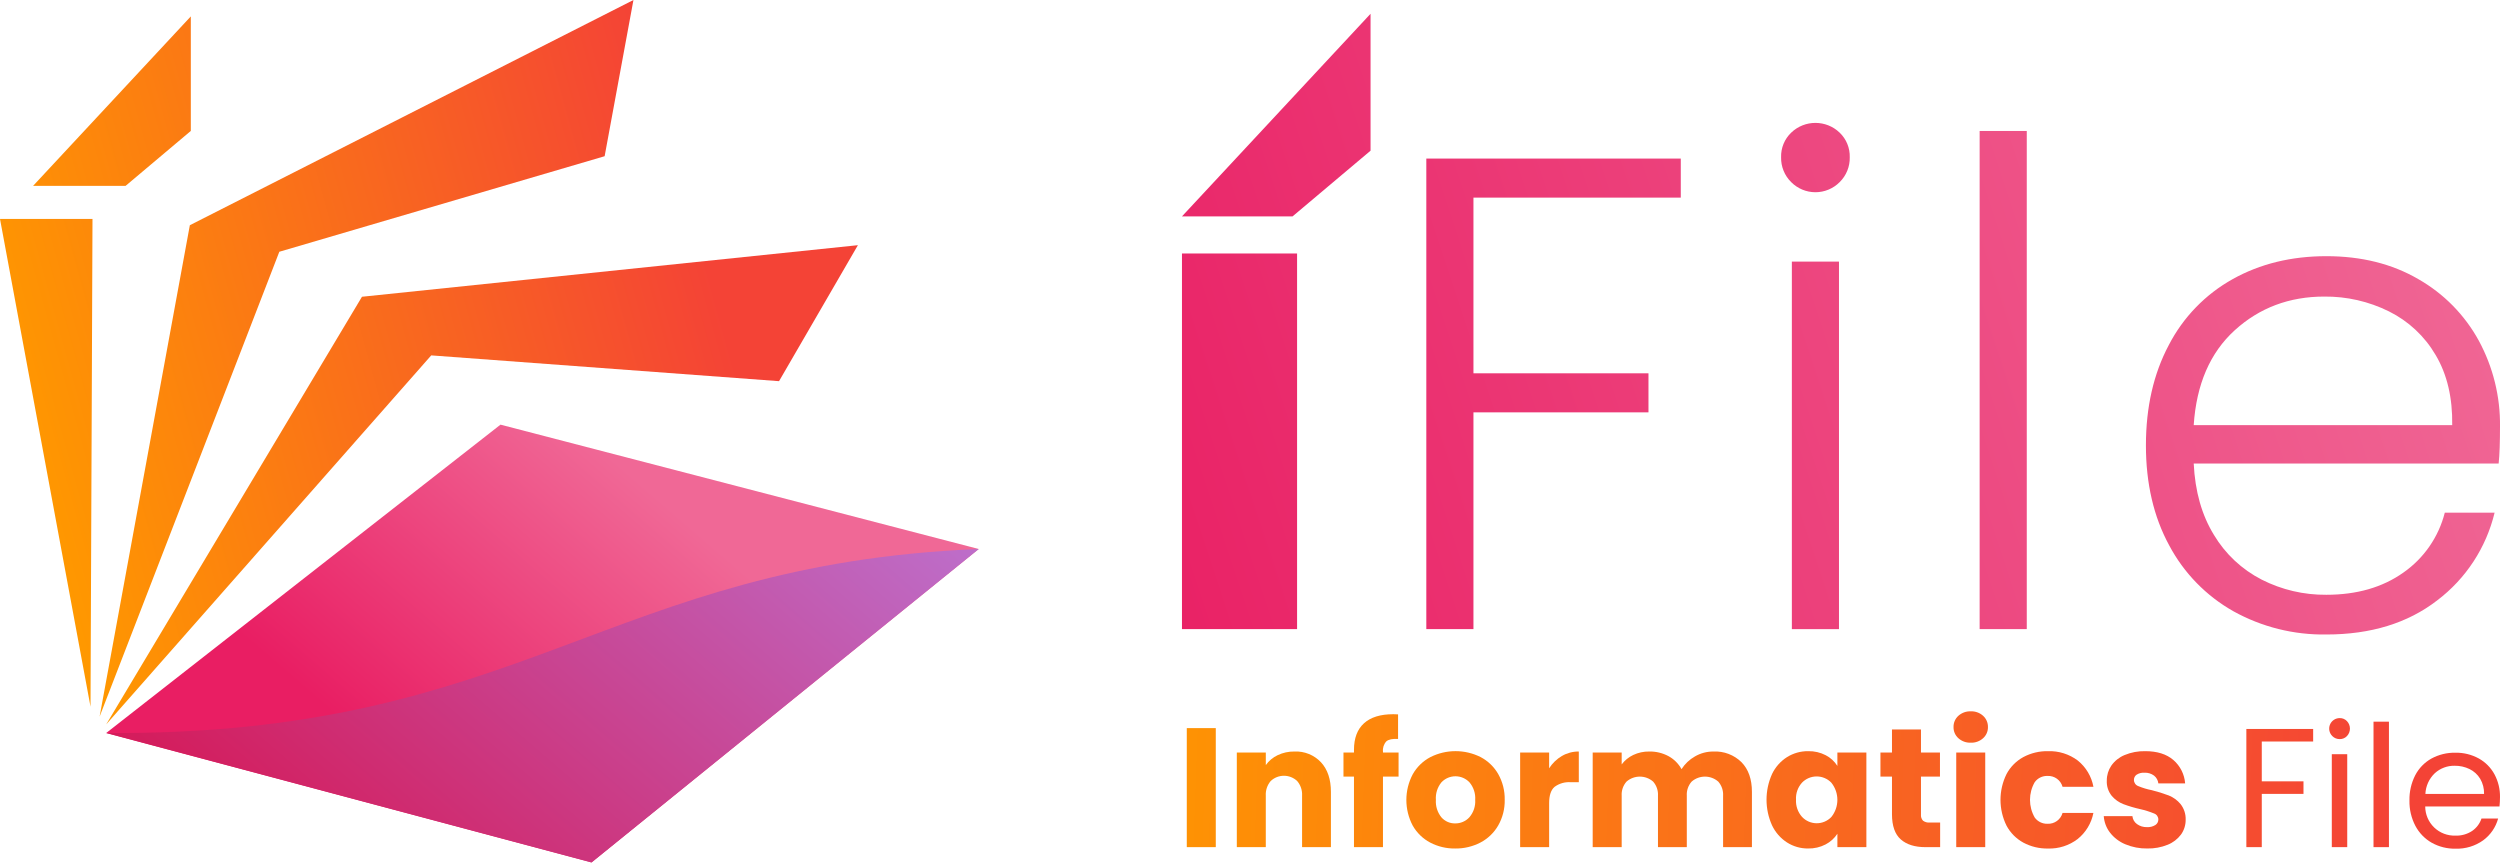
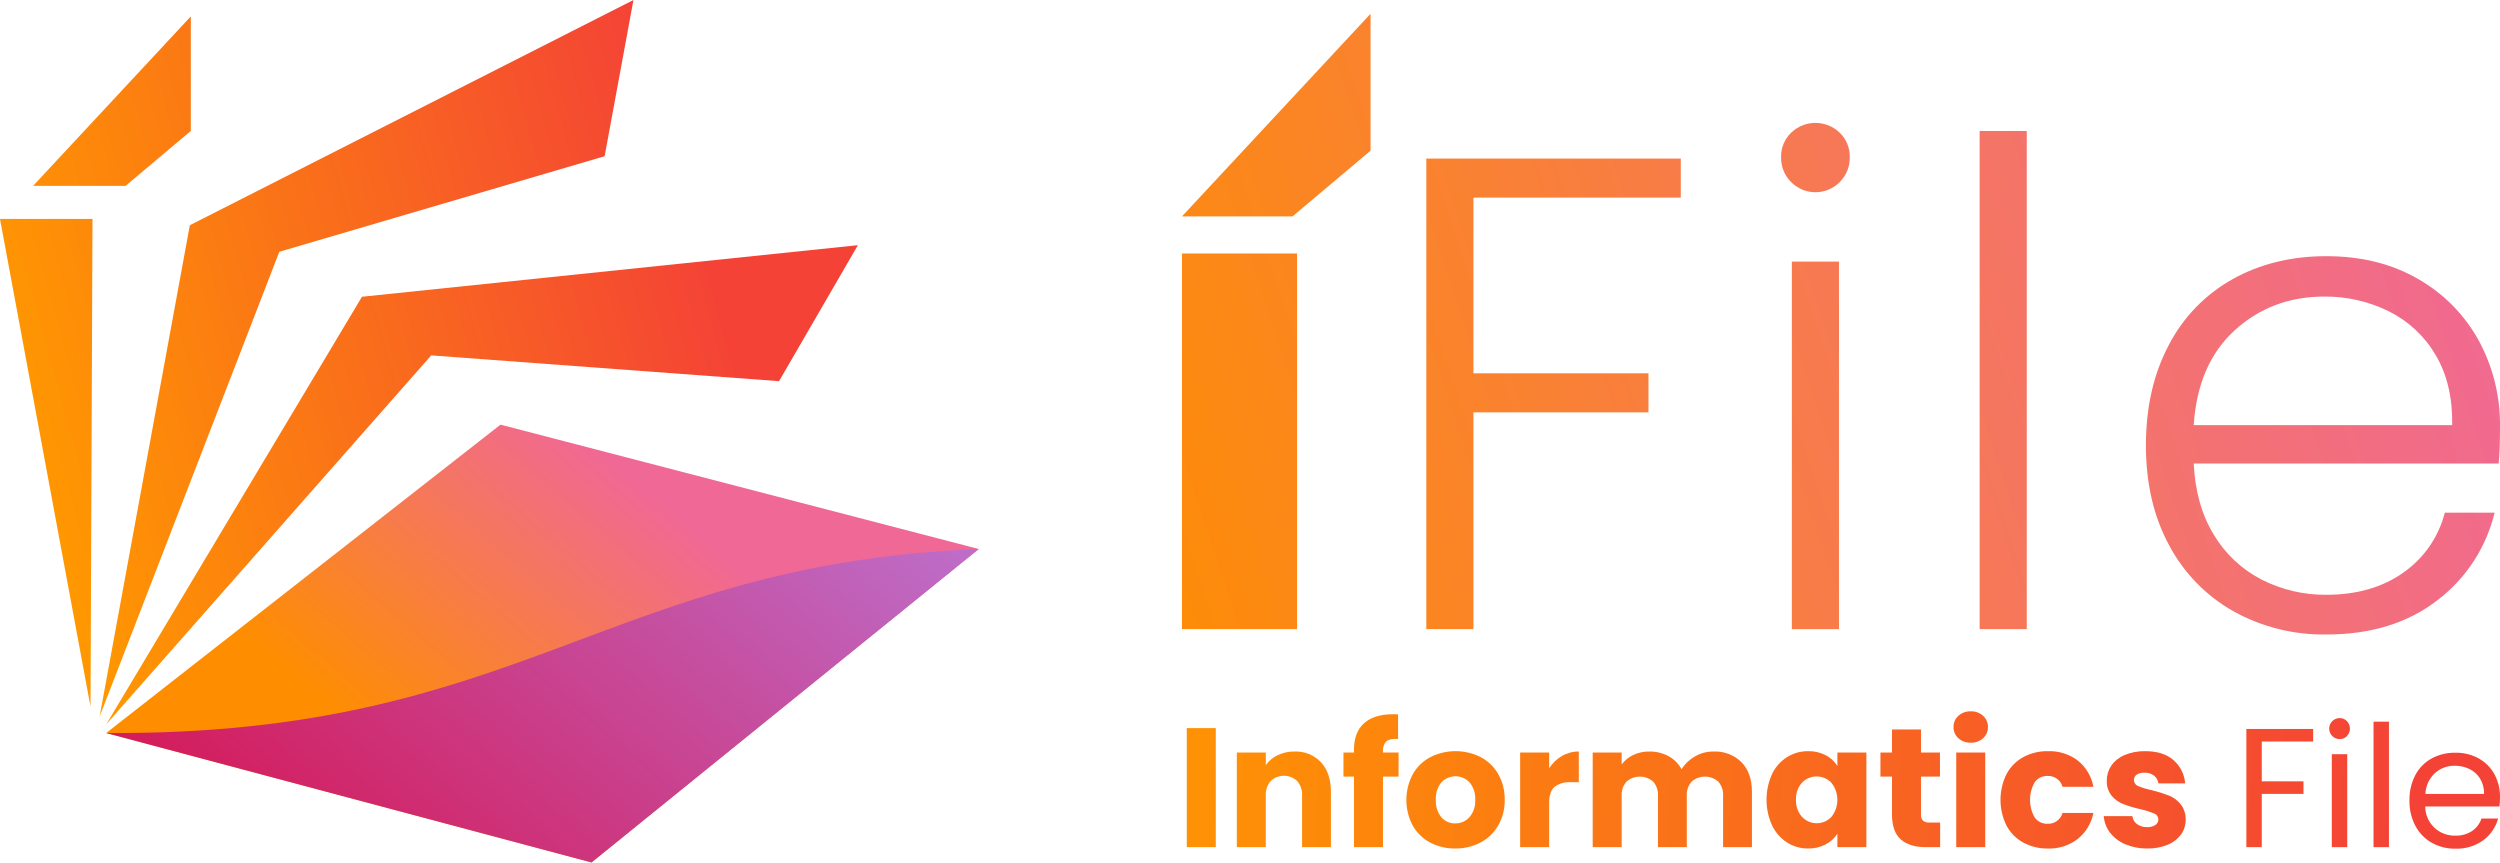
<svg xmlns="http://www.w3.org/2000/svg" xmlns:xlink="http://www.w3.org/1999/xlink" viewBox="0 0 806.306 278.156">
  <defs>
    <style>.cls-1{fill:url(#linear-gradient);}.cls-2{fill:url(#linear-gradient-2);}.cls-3{fill:url(#linear-gradient-3);}.cls-4{fill:url(#linear-gradient-4);}.cls-5{fill:url(#linear-gradient-5);}.cls-6{fill:url(#linear-gradient-6);}.cls-7{fill:url(#linear-gradient-7);}.cls-8{fill:url(#linear-gradient-8);}.cls-9{fill:url(#linear-gradient-9);}.cls-10{fill:url(#linear-gradient-10);}.cls-11{fill:url(#linear-gradient-11);}.cls-12{fill:url(#linear-gradient-12);}.cls-13{fill:url(#linear-gradient-13);}.cls-14{fill:url(#linear-gradient-14);}.cls-15{fill:url(#linear-gradient-15);}.cls-16{fill:url(#linear-gradient-16);}.cls-17{fill:url(#linear-gradient-17);}.cls-18{fill:url(#linear-gradient-18);}.cls-19{fill:url(#linear-gradient-19);}.cls-20{fill:url(#linear-gradient-20);}.cls-21{fill:url(#linear-gradient-21);}.cls-22{fill:url(#linear-gradient-22);}.cls-23{fill:url(#linear-gradient-23);}.cls-24{fill:url(#linear-gradient-24);}.cls-25{fill:url(#linear-gradient-25);}.cls-26{fill:url(#linear-gradient-26);}.cls-27{fill:url(#linear-gradient-27);}</style>
    <linearGradient id="linear-gradient" x1="237.893" y1="119.726" x2="18.76" y2="180.379" gradientUnits="userSpaceOnUse">
      <stop offset="0" stop-color="#f44336" />
      <stop offset="1" stop-color="#ff9800" />
    </linearGradient>
    <linearGradient id="linear-gradient-2" x1="228.305" y1="85.086" x2="8.963" y2="145.797" xlink:href="#linear-gradient" />
    <linearGradient id="linear-gradient-3" x1="202.201" y1="-9.226" x2="-16.932" y2="51.427" xlink:href="#linear-gradient" />
    <linearGradient id="linear-gradient-4" x1="229.601" y1="89.767" x2="10.468" y2="150.419" xlink:href="#linear-gradient" />
    <linearGradient id="linear-gradient-5" x1="134.48" y1="253.71" x2="213.72" y2="161.752" gradientUnits="userSpaceOnUse">
-       <stop offset="0" stop-color="#e91e63" />
+       <stop offset="0" stop-color="#fe8e00" />
      <stop offset="1" stop-color="#f06896" />
    </linearGradient>
    <linearGradient id="linear-gradient-6" x1="100.319" y1="293.353" x2="249.586" y2="120.13" gradientUnits="userSpaceOnUse">
      <stop offset="0" stop-color="#d41b5a" />
      <stop offset="1" stop-color="#bd6eca" />
    </linearGradient>
    <linearGradient id="linear-gradient-7" x1="340.323" y1="162.042" x2="789.399" y2="13.134" xlink:href="#linear-gradient-5" />
    <linearGradient id="linear-gradient-8" x1="342.472" y1="168.521" x2="791.547" y2="19.613" xlink:href="#linear-gradient-5" />
    <linearGradient id="linear-gradient-9" x1="352.712" y1="199.403" x2="801.787" y2="50.495" xlink:href="#linear-gradient-5" />
    <linearGradient id="linear-gradient-10" x1="358.82" y1="217.824" x2="807.896" y2="68.916" xlink:href="#linear-gradient-5" />
    <linearGradient id="linear-gradient-11" x1="375.454" y1="267.99" x2="824.53" y2="119.082" xlink:href="#linear-gradient-5" />
    <linearGradient id="linear-gradient-12" x1="772.095" y1="268.074" x2="353.585" y2="252.791" xlink:href="#linear-gradient" />
    <linearGradient id="linear-gradient-13" x1="771.985" y1="271.08" x2="353.475" y2="255.797" xlink:href="#linear-gradient" />
    <linearGradient id="linear-gradient-14" x1="772.251" y1="263.798" x2="353.741" y2="248.515" xlink:href="#linear-gradient" />
    <linearGradient id="linear-gradient-15" x1="772.061" y1="269.017" x2="353.55" y2="253.735" xlink:href="#linear-gradient" />
    <linearGradient id="linear-gradient-16" x1="772.107" y1="267.747" x2="353.597" y2="252.464" xlink:href="#linear-gradient" />
    <linearGradient id="linear-gradient-17" x1="772.152" y1="266.522" x2="353.641" y2="251.24" xlink:href="#linear-gradient" />
    <linearGradient id="linear-gradient-18" x1="772.216" y1="264.749" x2="353.706" y2="249.466" xlink:href="#linear-gradient" />
    <linearGradient id="linear-gradient-19" x1="772.397" y1="259.808" x2="353.887" y2="244.526" xlink:href="#linear-gradient" />
    <linearGradient id="linear-gradient-20" x1="772.521" y1="256.403" x2="354.011" y2="241.12" xlink:href="#linear-gradient" />
    <linearGradient id="linear-gradient-21" x1="772.315" y1="262.047" x2="353.805" y2="246.764" xlink:href="#linear-gradient" />
    <linearGradient id="linear-gradient-22" x1="772.357" y1="260.891" x2="353.847" y2="245.608" xlink:href="#linear-gradient" />
    <linearGradient id="linear-gradient-23" x1="772.553" y1="255.526" x2="354.043" y2="240.243" xlink:href="#linear-gradient" />
    <linearGradient id="linear-gradient-24" x1="772.641" y1="253.118" x2="354.131" y2="237.835" xlink:href="#linear-gradient" />
    <linearGradient id="linear-gradient-25" x1="772.64" y1="253.158" x2="354.129" y2="237.876" xlink:href="#linear-gradient" />
    <linearGradient id="linear-gradient-26" x1="772.48" y1="257.528" x2="353.97" y2="242.245" xlink:href="#linear-gradient" />
    <linearGradient id="linear-gradient-27" x1="311.832" y1="76.118" x2="760.907" y2="-72.791" xlink:href="#linear-gradient-5" />
  </defs>
  <g id="Layer_2" data-name="Layer 2">
    <g id="Layer_1-2" data-name="Layer 1">
      <polygon class="cls-1" points="34.244 233.644 116.745 95.708 276.693 79.077 251.258 122.936 139.082 114.621 34.244 233.644" />
      <polygon class="cls-2" points="32.125 231.117 90.087 81.197 195.007 50.381 204.301 0 61.228 72.637 32.125 231.117" />
      <polygon class="cls-3" points="61.542 5.287 61.542 42.223 40.498 59.95 10.666 59.95 61.542 5.287" />
      <polygon class="cls-4" points="29.832 70.616 29.193 227.938 0 70.616 29.832 70.616" />
      <polygon class="cls-5" points="34.244 236.416 161.42 136.958 315.661 177.067 190.768 278.156 34.244 236.416" />
      <path class="cls-6" d="M34.244,236.416c134.35.815,161.252-54.457,281.417-59.349L190.768,278.156Z" />
      <path class="cls-7" d="M418.337,81.756V202.9H381.211V81.756Z" />
      <path class="cls-8" d="M542.09,51.143V63.736H475.22V120.4h56.449v12.593H475.22V202.9h-15.2V51.143Z" />
      <path class="cls-9" d="M577.7,58.742a10.909,10.909,0,0,1-3.256-8.033,10.56,10.56,0,0,1,3.256-7.925,11.276,11.276,0,0,1,15.631,0,10.56,10.56,0,0,1,3.256,7.925,10.909,10.909,0,0,1-3.256,8.033,11.006,11.006,0,0,1-15.631,0Zm15.414,25.62V202.9h-15.2V84.362Z" />
      <path class="cls-10" d="M653.679,42.242V202.9h-15.2V42.242Z" />
      <path class="cls-11" d="M805.871,149.494H707.522q.649,13.464,6.512,23.013a38.318,38.318,0,0,0,15.416,14.437,45.08,45.08,0,0,0,20.842,4.885q14.761,0,24.859-7.164A33.631,33.631,0,0,0,788.5,165.343h16.066a50.218,50.218,0,0,1-18.563,28.333q-14.223,10.964-35.714,10.963a59.777,59.777,0,0,1-29.961-7.49A52.865,52.865,0,0,1,699.6,175.871q-7.493-13.784-7.492-32.239t7.382-32.349a51.3,51.3,0,0,1,20.626-21.278q13.24-7.379,30.178-7.382t29.635,7.382a51.009,51.009,0,0,1,19.539,19.866,56.662,56.662,0,0,1,6.84,27.681Q806.306,145.369,805.871,149.494Zm-20.3-34.955a35.929,35.929,0,0,0-15.089-14.112A45.991,45.991,0,0,0,749.64,95.65q-16.933,0-28.876,10.855t-13.242,30.613h83.37Q791.1,123.879,785.572,114.539Z" />
      <path class="cls-12" d="M392.117,234.833v38.39h-9.352v-38.39Z" />
      <path class="cls-13" d="M426.05,245.853q3.2,3.471,3.2,9.542v17.828h-9.3V256.652a6.7,6.7,0,0,0-1.587-4.758,6.219,6.219,0,0,0-8.532,0,6.705,6.705,0,0,0-1.585,4.758v16.571H398.9V242.707h9.352v4.047a9.871,9.871,0,0,1,3.828-3.2,12.191,12.191,0,0,1,5.414-1.174A11.074,11.074,0,0,1,426.05,245.853Z" />
      <path class="cls-14" d="M451.069,250.474h-5.03v22.749h-9.353V250.474H433.3v-7.767h3.389v-.875q0-5.632,3.228-8.558t9.461-2.926q1.036,0,1.53.055v7.929q-2.679-.165-3.773.766a4.215,4.215,0,0,0-1.093,3.337v.272h5.03Z" />
      <path class="cls-15" d="M461.267,271.746a14,14,0,0,1-5.632-5.469,17.713,17.713,0,0,1,.027-16.6,14.115,14.115,0,0,1,5.687-5.5,18.065,18.065,0,0,1,16.189,0,14.127,14.127,0,0,1,5.687,5.5,16.231,16.231,0,0,1,2.078,8.286,16.046,16.046,0,0,1-2.106,8.285,14.232,14.232,0,0,1-5.743,5.5,17.169,17.169,0,0,1-8.121,1.914A16.847,16.847,0,0,1,461.267,271.746ZM473.9,263.6a7.824,7.824,0,0,0,1.886-5.633,7.961,7.961,0,0,0-1.833-5.632,6.215,6.215,0,0,0-9.05-.029,8.03,8.03,0,0,0-1.8,5.661,8.123,8.123,0,0,0,1.777,5.633,5.752,5.752,0,0,0,4.456,1.968A6.1,6.1,0,0,0,473.9,263.6Z" />
      <path class="cls-16" d="M503.731,243.828a10.586,10.586,0,0,1,5.469-1.448v9.9h-2.57a7.876,7.876,0,0,0-5.25,1.5q-1.75,1.5-1.749,5.278v14.164h-9.353V242.707h9.353v5.086A12.33,12.33,0,0,1,503.731,243.828Z" />
      <path class="cls-17" d="M561.672,245.824q3.363,3.445,3.363,9.571v17.828h-9.3V256.652a6.309,6.309,0,0,0-1.557-4.566,6.524,6.524,0,0,0-8.587,0,6.3,6.3,0,0,0-1.559,4.566v16.571h-9.3V256.652a6.31,6.31,0,0,0-1.558-4.566,6.524,6.524,0,0,0-8.587,0,6.3,6.3,0,0,0-1.559,4.566v16.571h-9.351V242.707h9.351v3.828a10.026,10.026,0,0,1,3.719-3.034,11.682,11.682,0,0,1,5.195-1.121,12.642,12.642,0,0,1,6.153,1.476,10.594,10.594,0,0,1,4.238,4.211,12.3,12.3,0,0,1,4.32-4.1,11.684,11.684,0,0,1,5.962-1.585A12.073,12.073,0,0,1,561.672,245.824Z" />
      <path class="cls-18" d="M571.515,249.653a13.248,13.248,0,0,1,4.84-5.469,12.64,12.64,0,0,1,6.836-1.915,11.73,11.73,0,0,1,5.659,1.314,9.67,9.67,0,0,1,3.747,3.444v-4.32h9.351v30.516H592.6V268.9a10.126,10.126,0,0,1-3.8,3.446,11.738,11.738,0,0,1-5.659,1.312,12.4,12.4,0,0,1-6.781-1.941,13.407,13.407,0,0,1-4.84-5.524,20.137,20.137,0,0,1,0-16.542Zm19.141,2.788a6.574,6.574,0,0,0-9.461-.026,7.543,7.543,0,0,0-1.943,5.5,7.742,7.742,0,0,0,1.943,5.551,6.51,6.51,0,0,0,9.461.027,8.83,8.83,0,0,0,0-11.047Z" />
      <path class="cls-19" d="M625.737,265.294v7.929h-4.758q-5.088,0-7.929-2.489t-2.844-8.121V250.474h-3.72v-7.767h3.72V235.27h9.351v7.437h6.124v7.767h-6.124v12.249a2.56,2.56,0,0,0,.655,1.968,3.2,3.2,0,0,0,2.188.6Z" />
      <path class="cls-20" d="M631.614,238.087a4.7,4.7,0,0,1-1.558-3.583,4.761,4.761,0,0,1,1.558-3.637,5.678,5.678,0,0,1,4.019-1.448,5.6,5.6,0,0,1,3.966,1.448,4.761,4.761,0,0,1,1.558,3.637,4.7,4.7,0,0,1-1.558,3.583,5.6,5.6,0,0,1-3.966,1.449A5.67,5.67,0,0,1,631.614,238.087Zm8.669,4.62v30.516H630.93V242.707Z" />
      <path class="cls-21" d="M647.145,249.653a13.482,13.482,0,0,1,5.414-5.469,16.222,16.222,0,0,1,7.958-1.915,15.124,15.124,0,0,1,9.6,3.009,14.184,14.184,0,0,1,5.058,8.477H665.22a4.8,4.8,0,0,0-4.869-3.5,4.9,4.9,0,0,0-4.1,2,11.428,11.428,0,0,0,0,11.431,4.9,4.9,0,0,0,4.1,2,4.793,4.793,0,0,0,4.869-3.5h9.951a14.313,14.313,0,0,1-5.085,8.421,14.966,14.966,0,0,1-9.569,3.063,16.211,16.211,0,0,1-7.958-1.914,13.47,13.47,0,0,1-5.414-5.469,18.768,18.768,0,0,1,0-16.624Z" />
      <path class="cls-22" d="M685.452,272.293a12.131,12.131,0,0,1-4.922-3.747,9.852,9.852,0,0,1-2.023-5.332h9.241a3.564,3.564,0,0,0,1.477,2.572,5.222,5.222,0,0,0,3.226.983,4.6,4.6,0,0,0,2.707-.683,2.093,2.093,0,0,0,.958-1.777,2.052,2.052,0,0,0-1.367-1.941,27.628,27.628,0,0,0-4.431-1.395,41.5,41.5,0,0,1-5.467-1.614,9.415,9.415,0,0,1-3.773-2.679,7.3,7.3,0,0,1-1.588-4.95,8.4,8.4,0,0,1,1.451-4.784,9.732,9.732,0,0,1,4.265-3.418,16.337,16.337,0,0,1,6.7-1.259q5.74,0,9.051,2.844a11.07,11.07,0,0,1,3.8,7.547h-8.64a3.733,3.733,0,0,0-1.395-2.515,4.843,4.843,0,0,0-3.089-.93,4.27,4.27,0,0,0-2.515.63,2.006,2.006,0,0,0-.877,1.722,2.107,2.107,0,0,0,1.4,1.969,22.311,22.311,0,0,0,4.347,1.312,47.886,47.886,0,0,1,5.523,1.722,9.538,9.538,0,0,1,3.746,2.736,7.739,7.739,0,0,1,1.669,5.058,8.028,8.028,0,0,1-1.5,4.785,9.952,9.952,0,0,1-4.319,3.308,16.534,16.534,0,0,1-6.536,1.2A17.543,17.543,0,0,1,685.452,272.293Z" />
      <path class="cls-23" d="M746.043,235.106v4.048H729.472V252h13.454v4.047H729.472v17.172H724.5V235.106Z" />
      <path class="cls-24" d="M752.221,237.4a3.39,3.39,0,0,1,2.407-5.8,3.124,3.124,0,0,1,2.325.983,3.507,3.507,0,0,1,0,4.813,3.125,3.125,0,0,1-2.325.984A3.278,3.278,0,0,1,752.221,237.4Zm4.813,5.851v29.969h-4.976V243.254Z" />
      <path class="cls-25" d="M770.488,232.755v40.468h-4.977V232.755Z" />
      <path class="cls-26" d="M806.142,260.1H782.188a9.42,9.42,0,0,0,9.735,9.406,9.2,9.2,0,0,0,5.387-1.5,7.958,7.958,0,0,0,3.034-4.021h5.361a12.886,12.886,0,0,1-4.813,7.028,14.532,14.532,0,0,1-8.969,2.707,15.151,15.151,0,0,1-7.629-1.914,13.538,13.538,0,0,1-5.277-5.441,16.875,16.875,0,0,1-1.914-8.176,17.118,17.118,0,0,1,1.859-8.149,13.062,13.062,0,0,1,5.222-5.386,15.549,15.549,0,0,1,7.739-1.887,15.058,15.058,0,0,1,7.547,1.859,12.881,12.881,0,0,1,5.058,5.113,15.094,15.094,0,0,1,1.778,7.355A29.4,29.4,0,0,1,806.142,260.1Zm-6.235-8.942a8.184,8.184,0,0,0-3.418-3.117,10.656,10.656,0,0,0-4.785-1.067,9.222,9.222,0,0,0-6.425,2.407,9.807,9.807,0,0,0-3.036,6.672h18.922A9.177,9.177,0,0,0,799.907,251.156Z" />
      <polygon class="cls-27" points="442.034 4.441 442.034 48.597 416.876 69.79 381.211 69.79 442.034 4.441" />
    </g>
  </g>
</svg>
